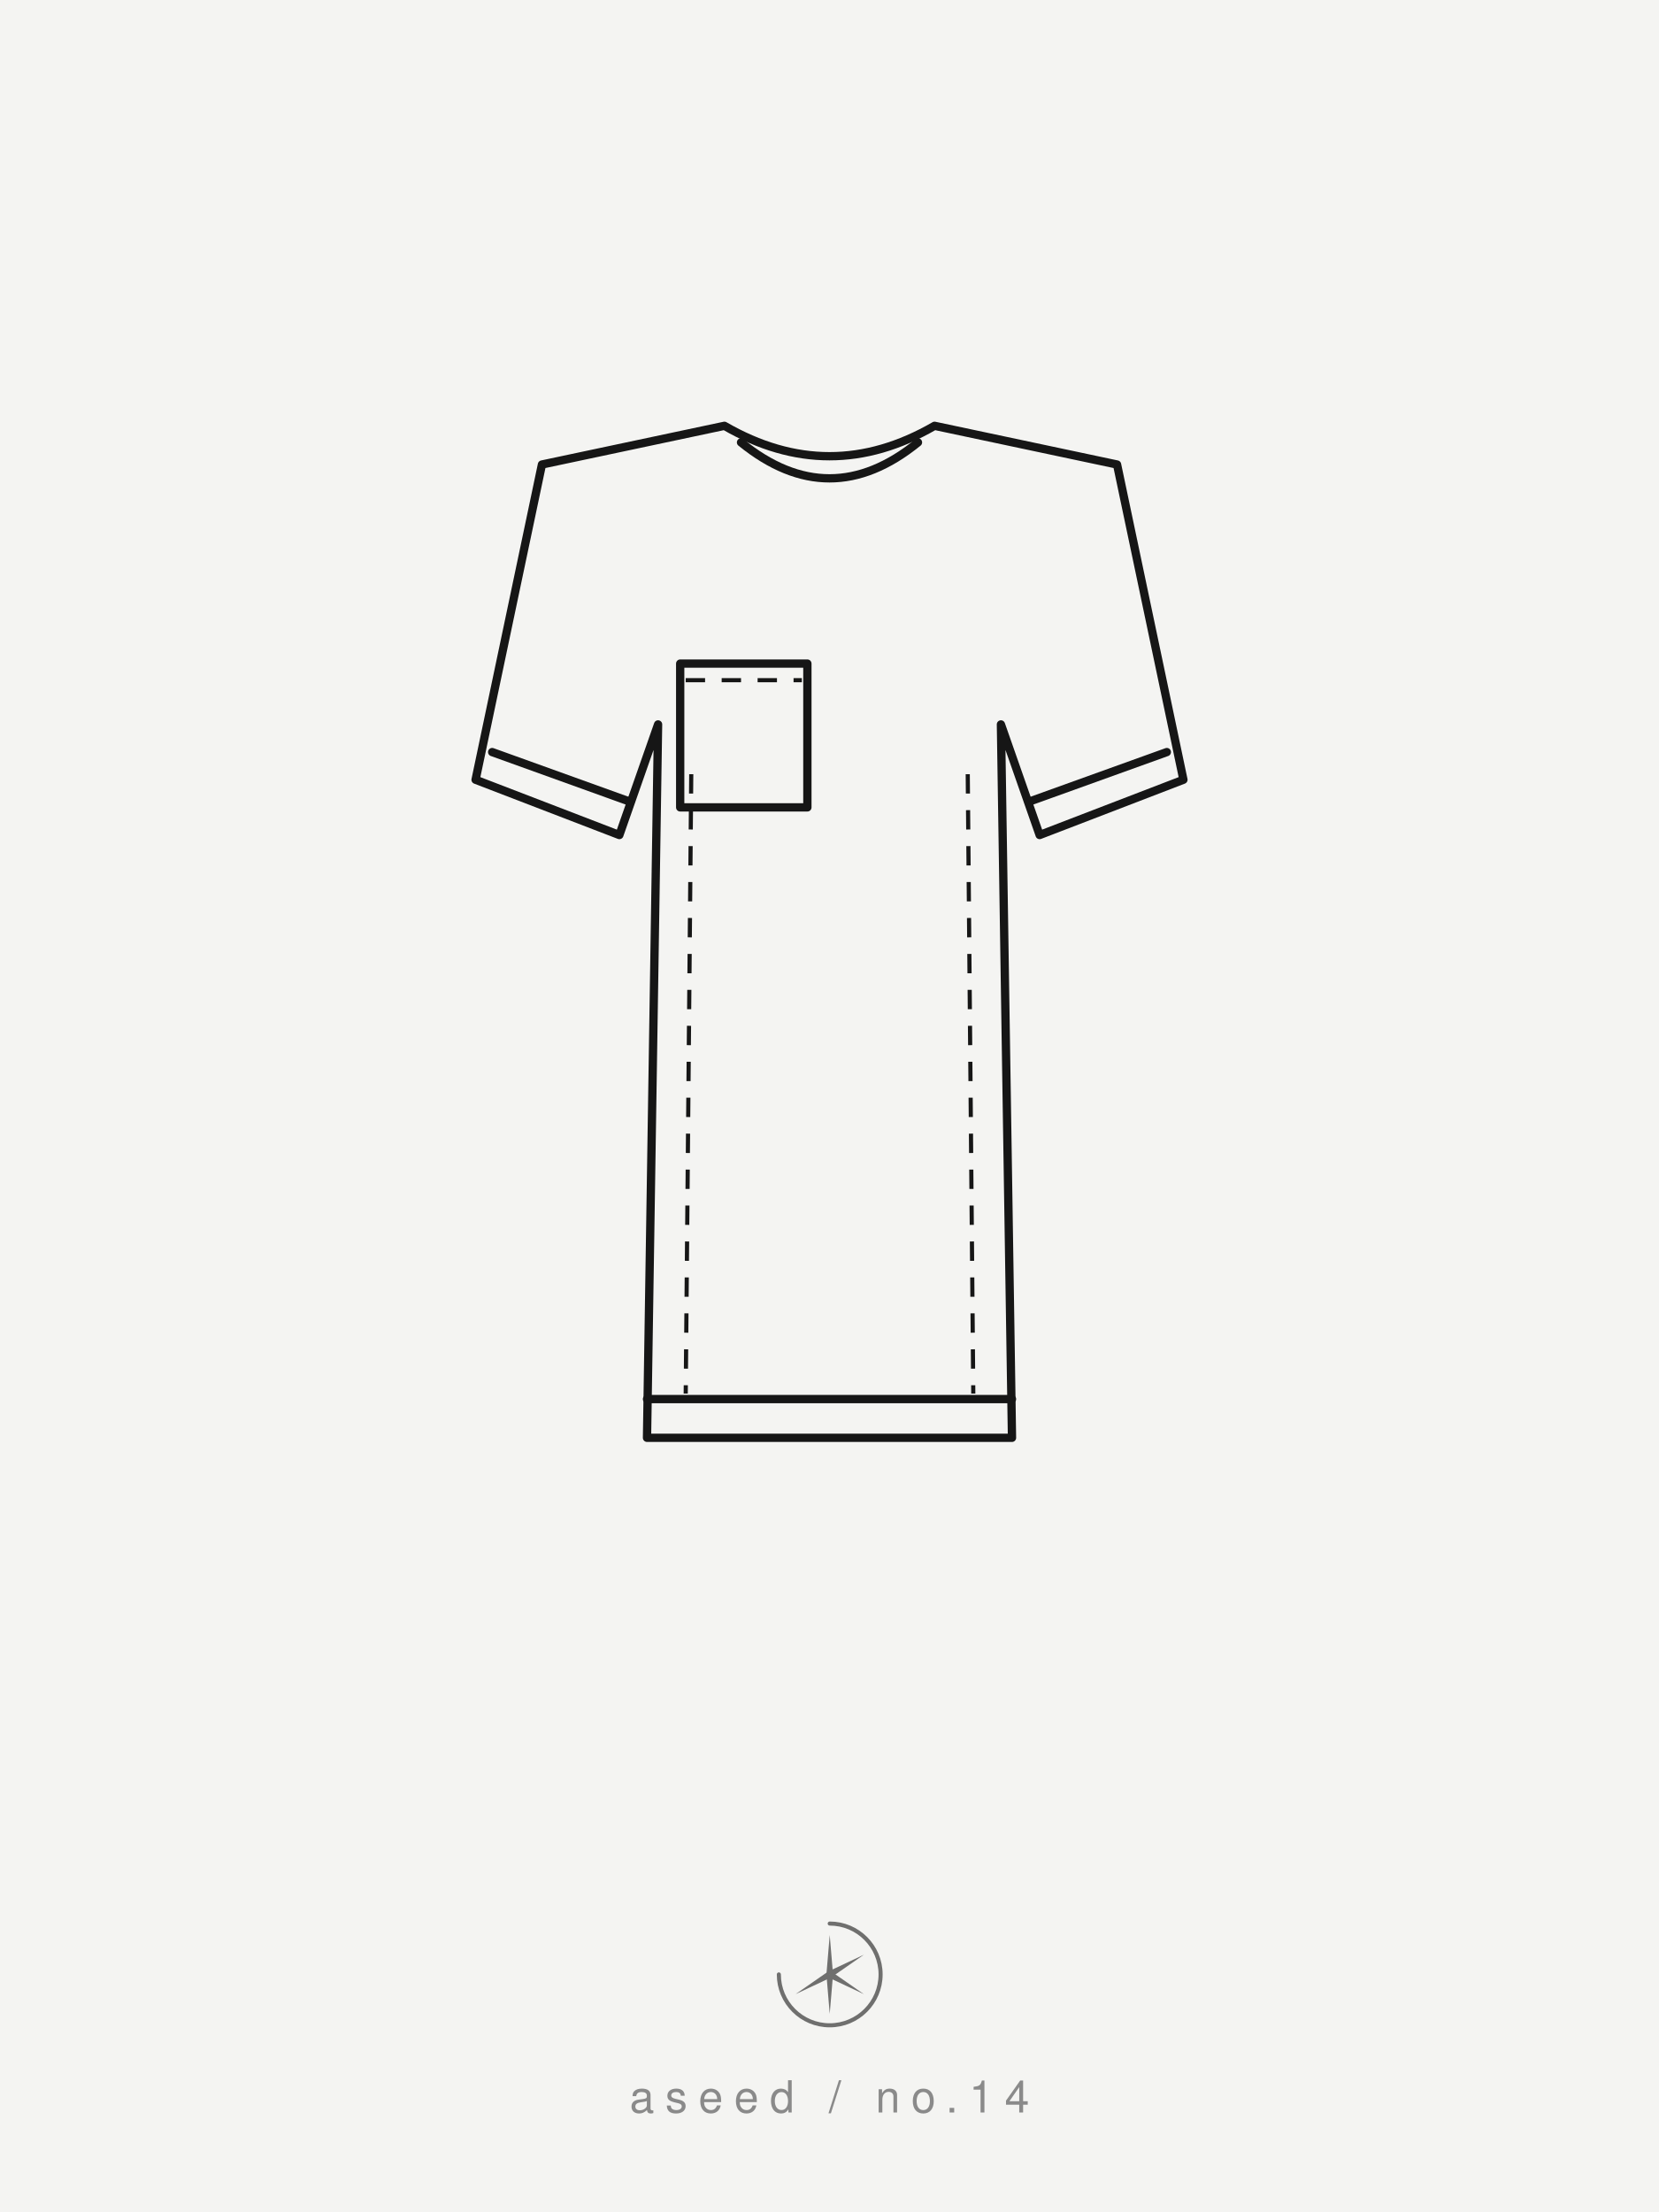
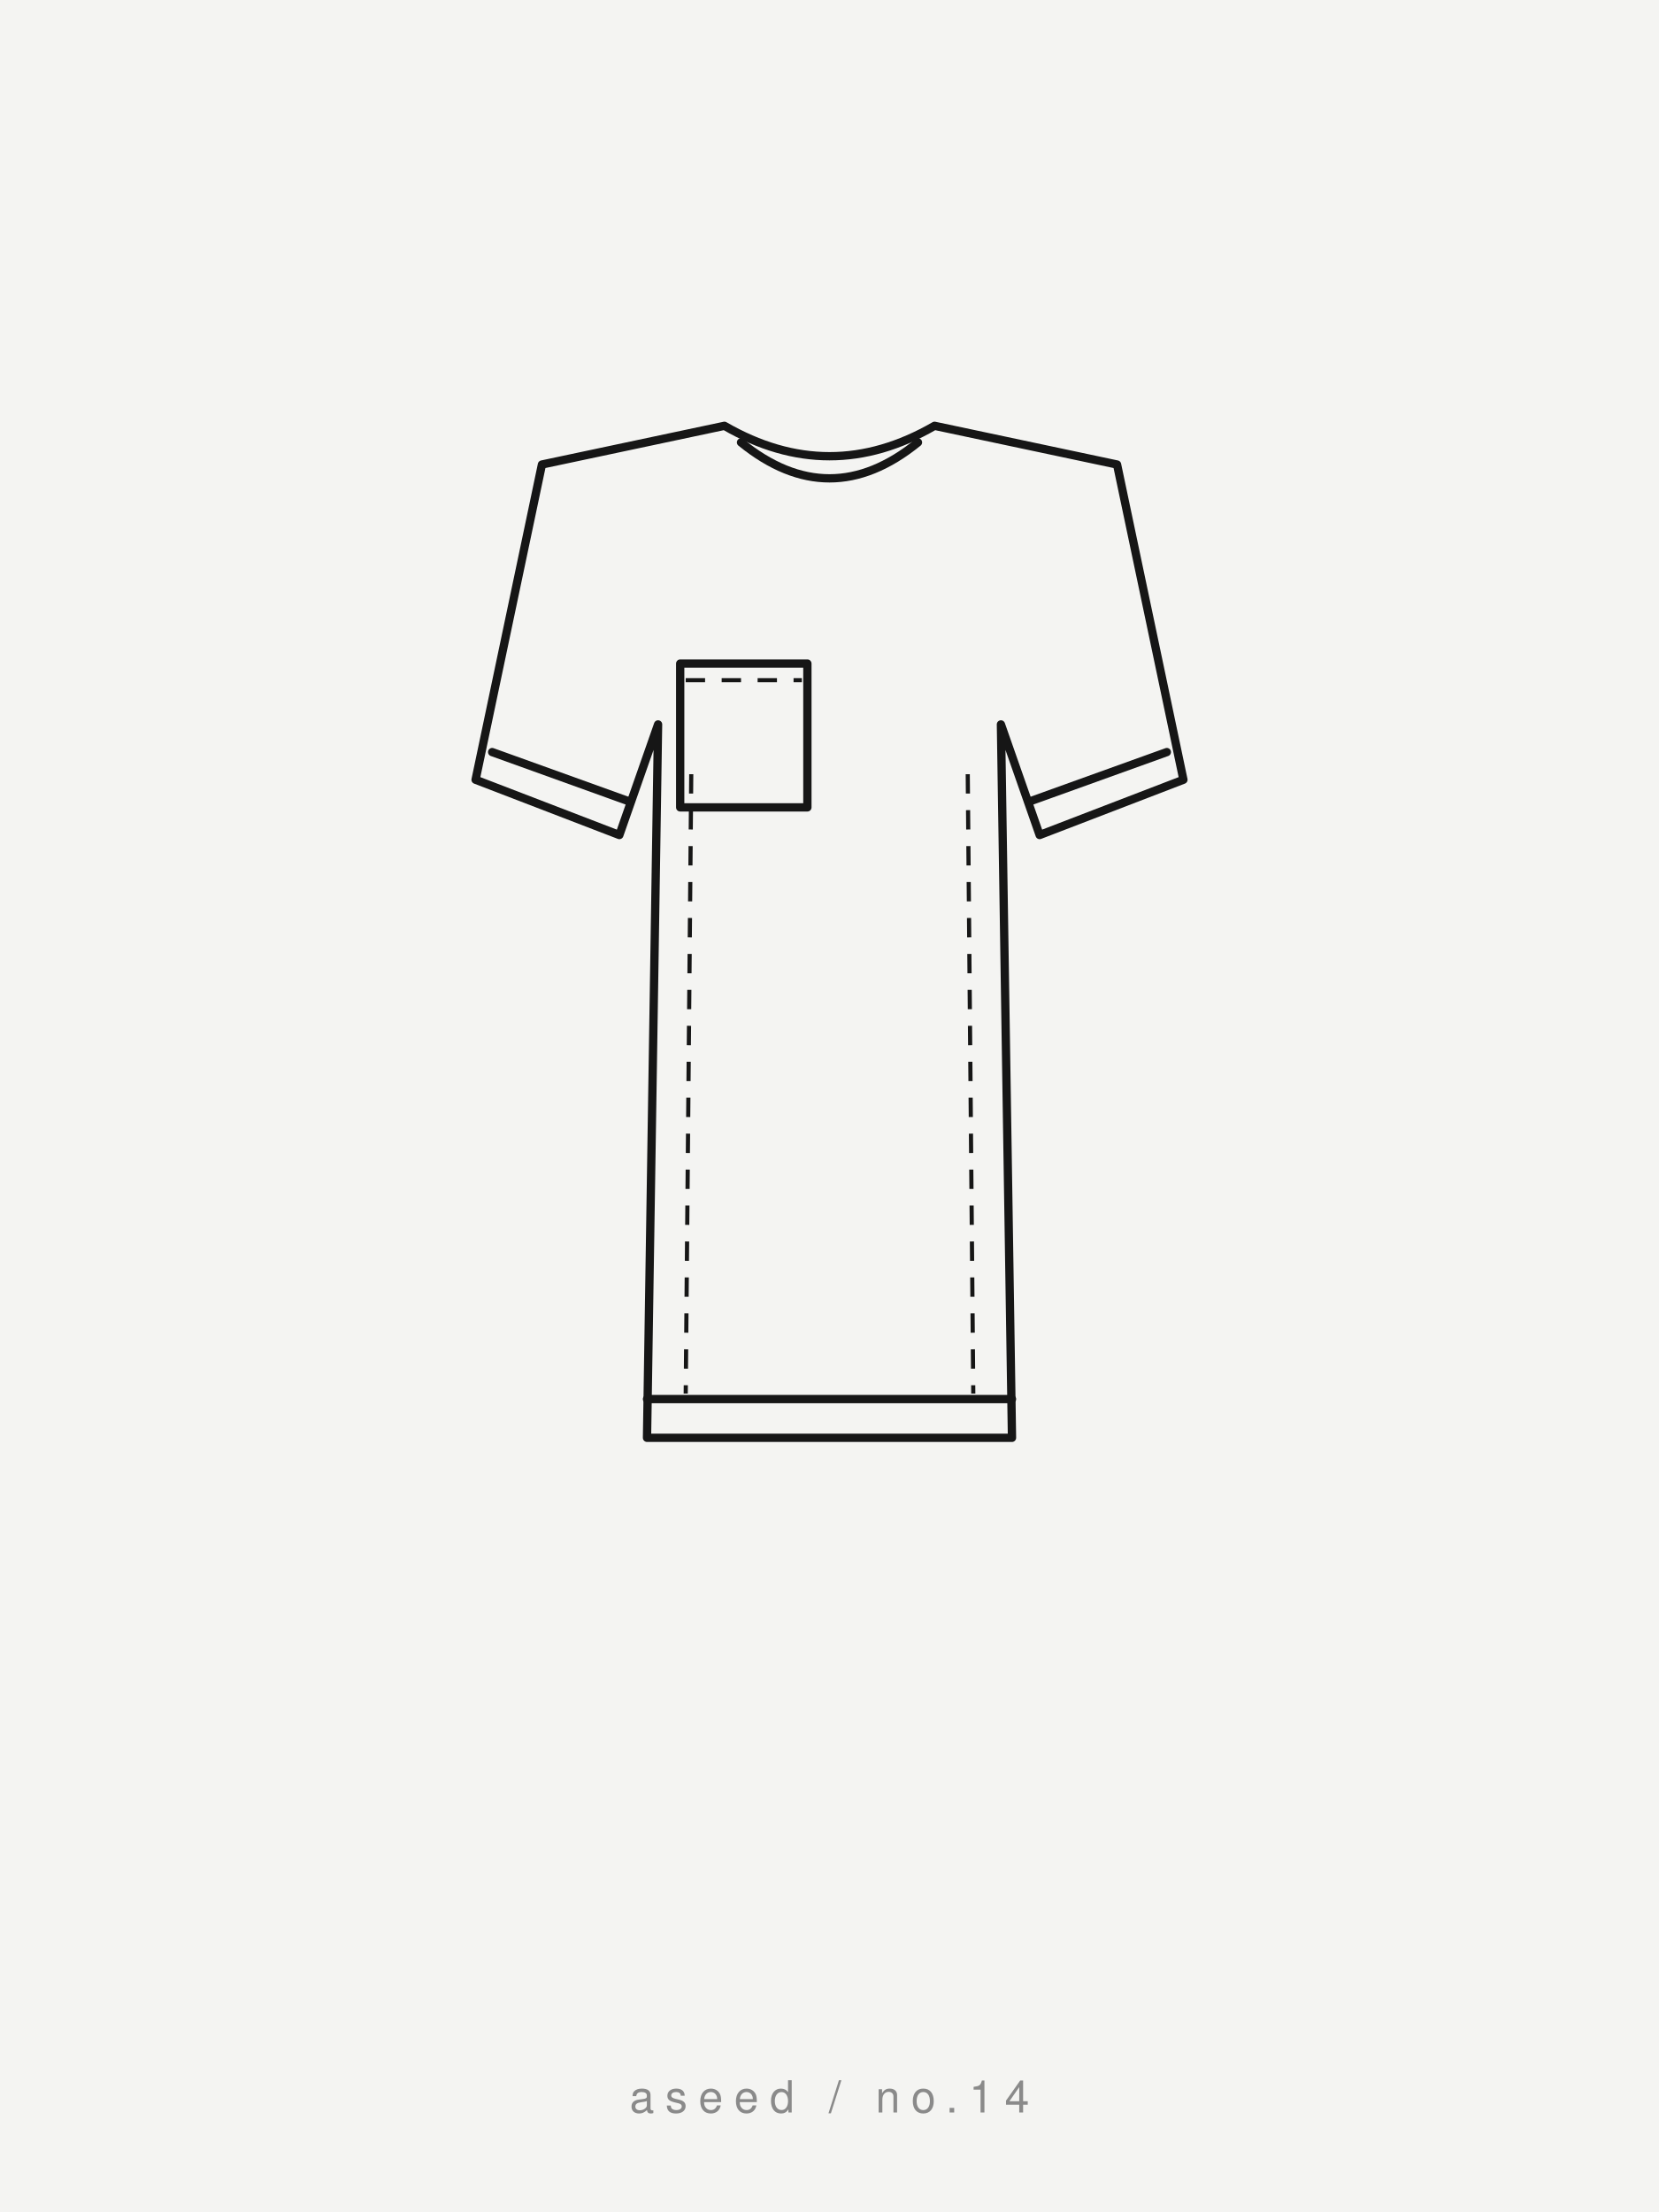
<svg xmlns="http://www.w3.org/2000/svg" viewBox="0 0 600 800">
  <rect width="600" height="800" fill="#f4f4f2" />
  <g fill="none" stroke="#161616" stroke-width="3" stroke-linecap="round" stroke-linejoin="round">
    <path d="M262,154 L196,168 L172,282 L224,302 L238,262 L234,520 L366,520 L362,262 L376,302 L428,282 L404,168 L338,154 Q300,176 262,154 Z" />
    <path d="M268,160 Q300,186 332,160" />
    <path d="M246,240 L292,240 L292,292 L246,292 Z" />
    <path d="M234,506 L366,506" />
    <path d="M178,272 L228,290 M422,272 L372,290" />
  </g>
  <g fill="none" stroke="#161616" stroke-width="1.5" stroke-dasharray="7 6">
    <path d="M248,246 L290,246" />
    <path d="M250,280 L248,504 M350,280 L352,504" />
  </g>
-   <g fill="#161616" opacity=".6" transform="translate(278,692) scale(0.92)">
-     <path d="M24,4 A20,20 0 1 1 4,24" fill="none" stroke-linecap="round" stroke="#161616" stroke-width="1.6" />
-     <path d="M22.7,24 L24,8.5 L25.3,24 Z" />
-     <path d="M22.7,24 L24,8.5 L25.3,24 Z" transform="rotate(60 24 24)" />
-     <path d="M22.7,24 L24,8.5 L25.3,24 Z" transform="rotate(120 24 24)" />
-     <path d="M22.7,24 L24,8.5 L25.3,24 Z" transform="rotate(180 24 24)" />
-     <path d="M22.7,24 L24,8.5 L25.3,24 Z" transform="rotate(240 24 24)" />
-   </g>
  <text x="300" y="764" font-family="Helvetica, Arial, sans-serif" font-size="16" letter-spacing="4" fill="#8a8a8a" text-anchor="middle">aseed / no.14</text>
</svg>
